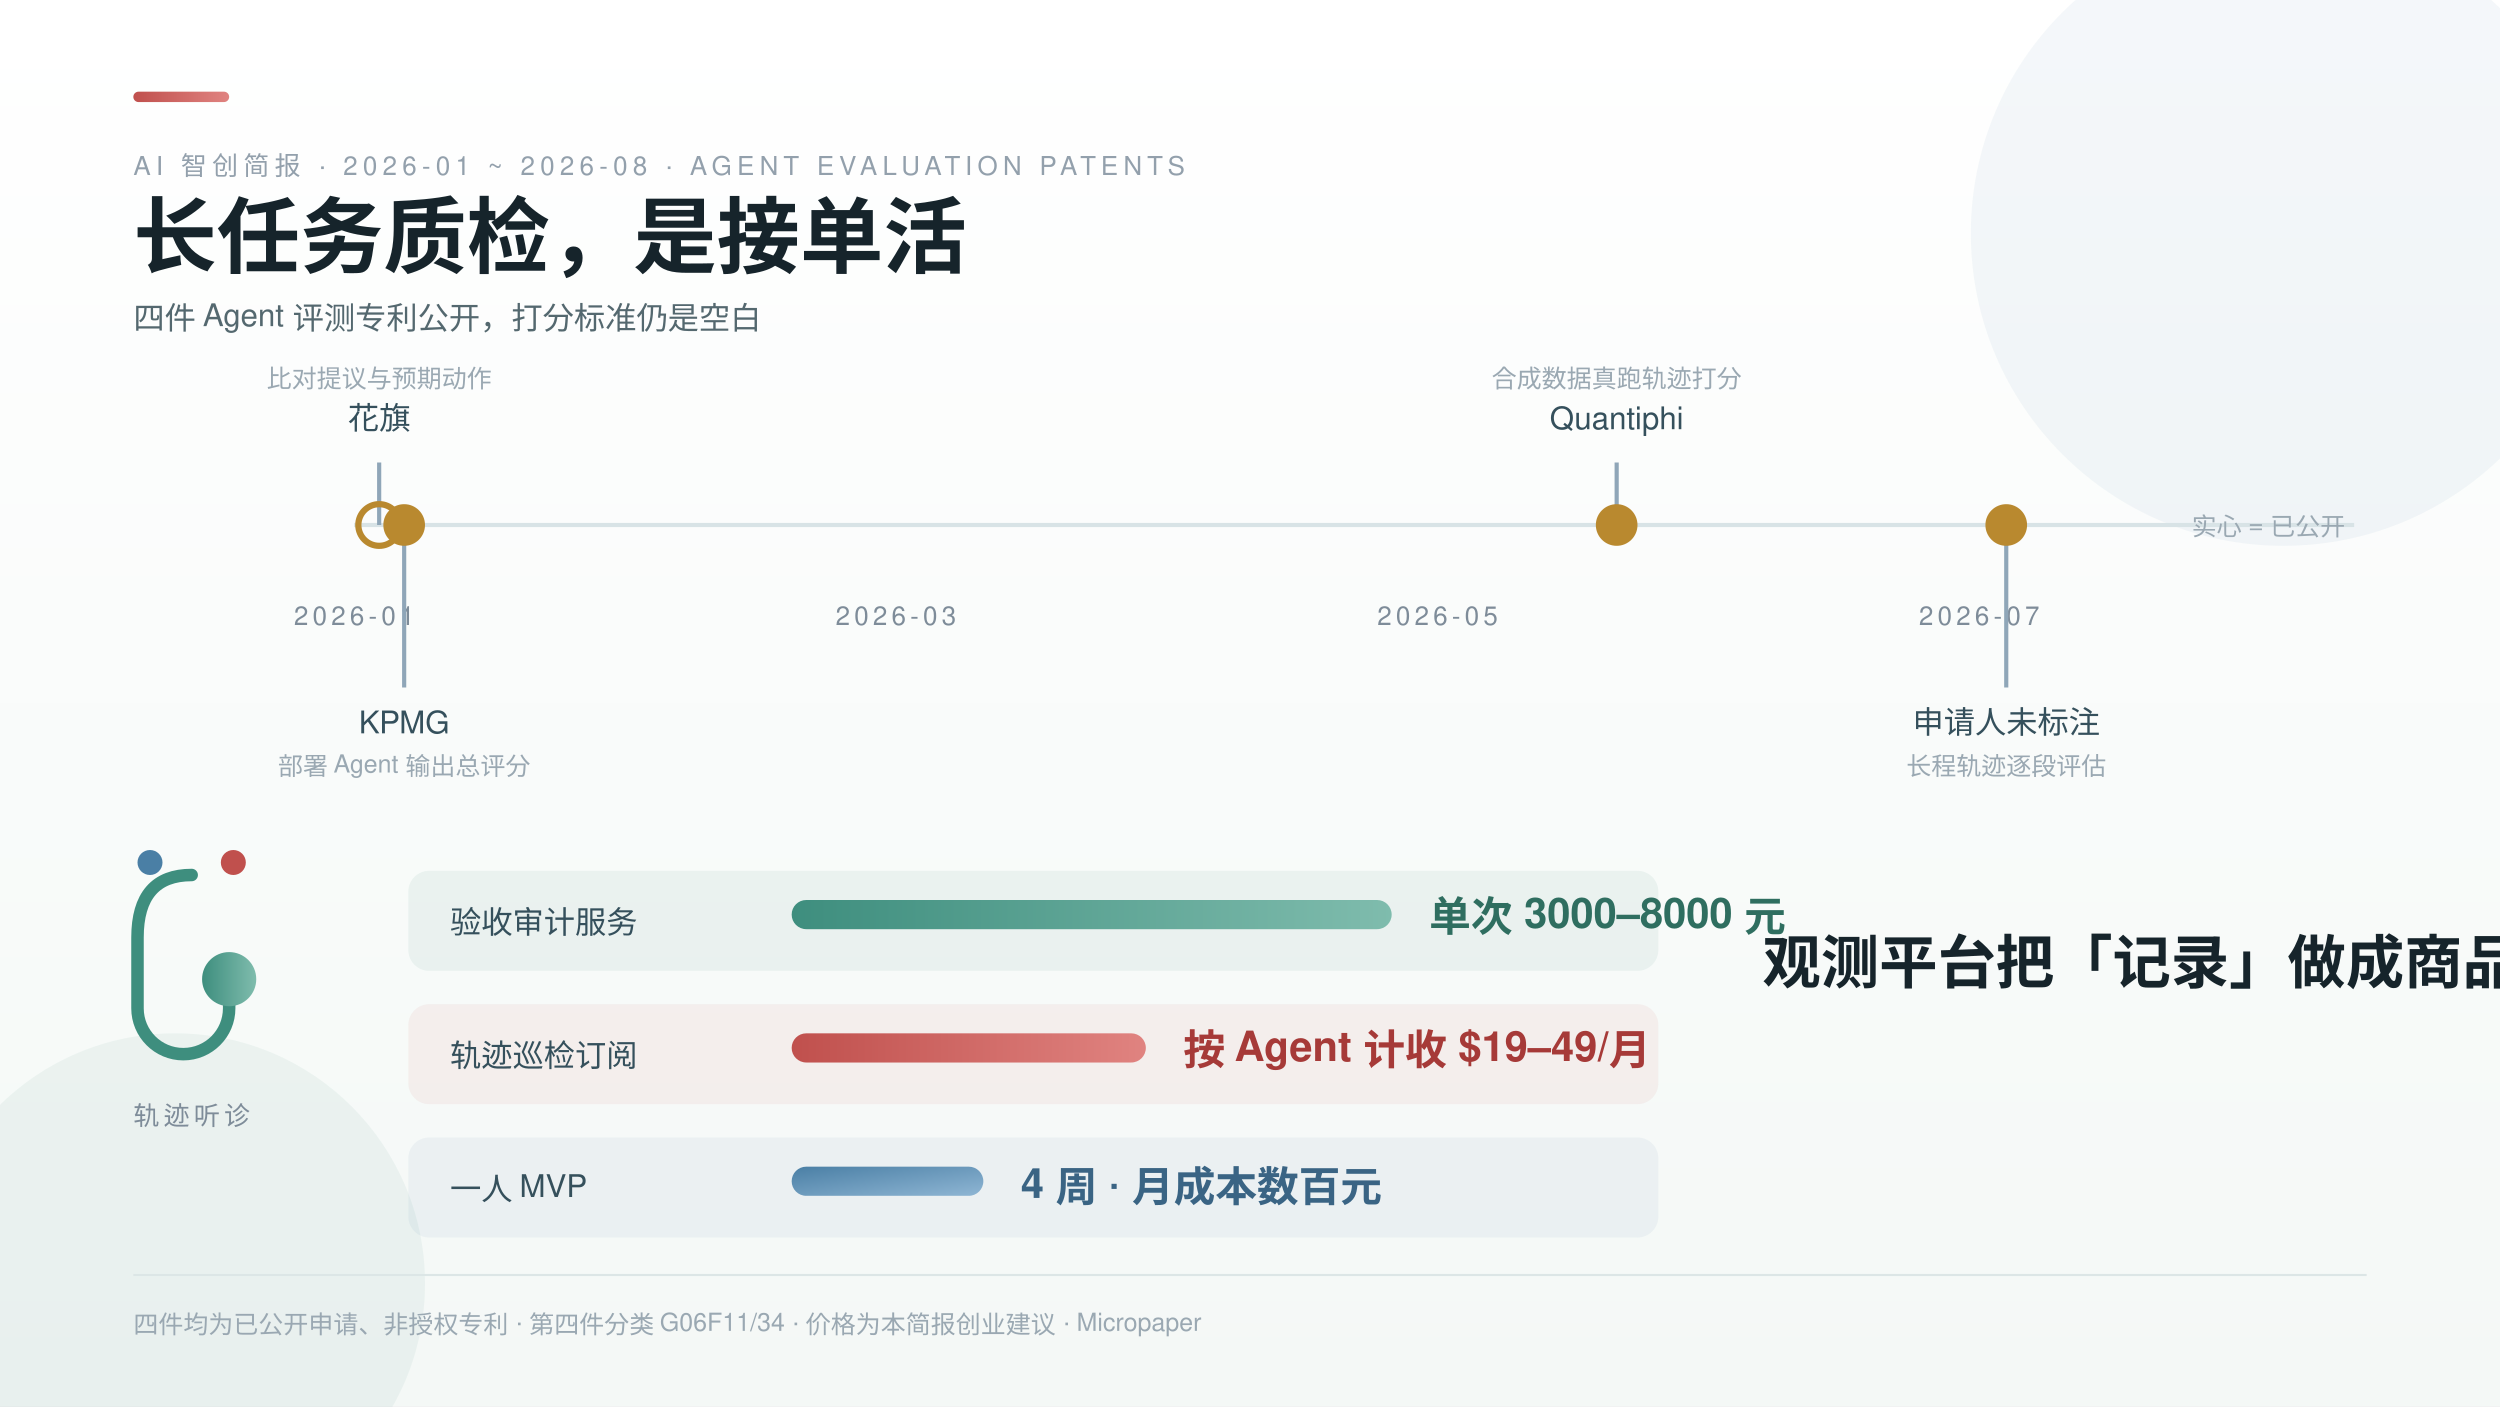
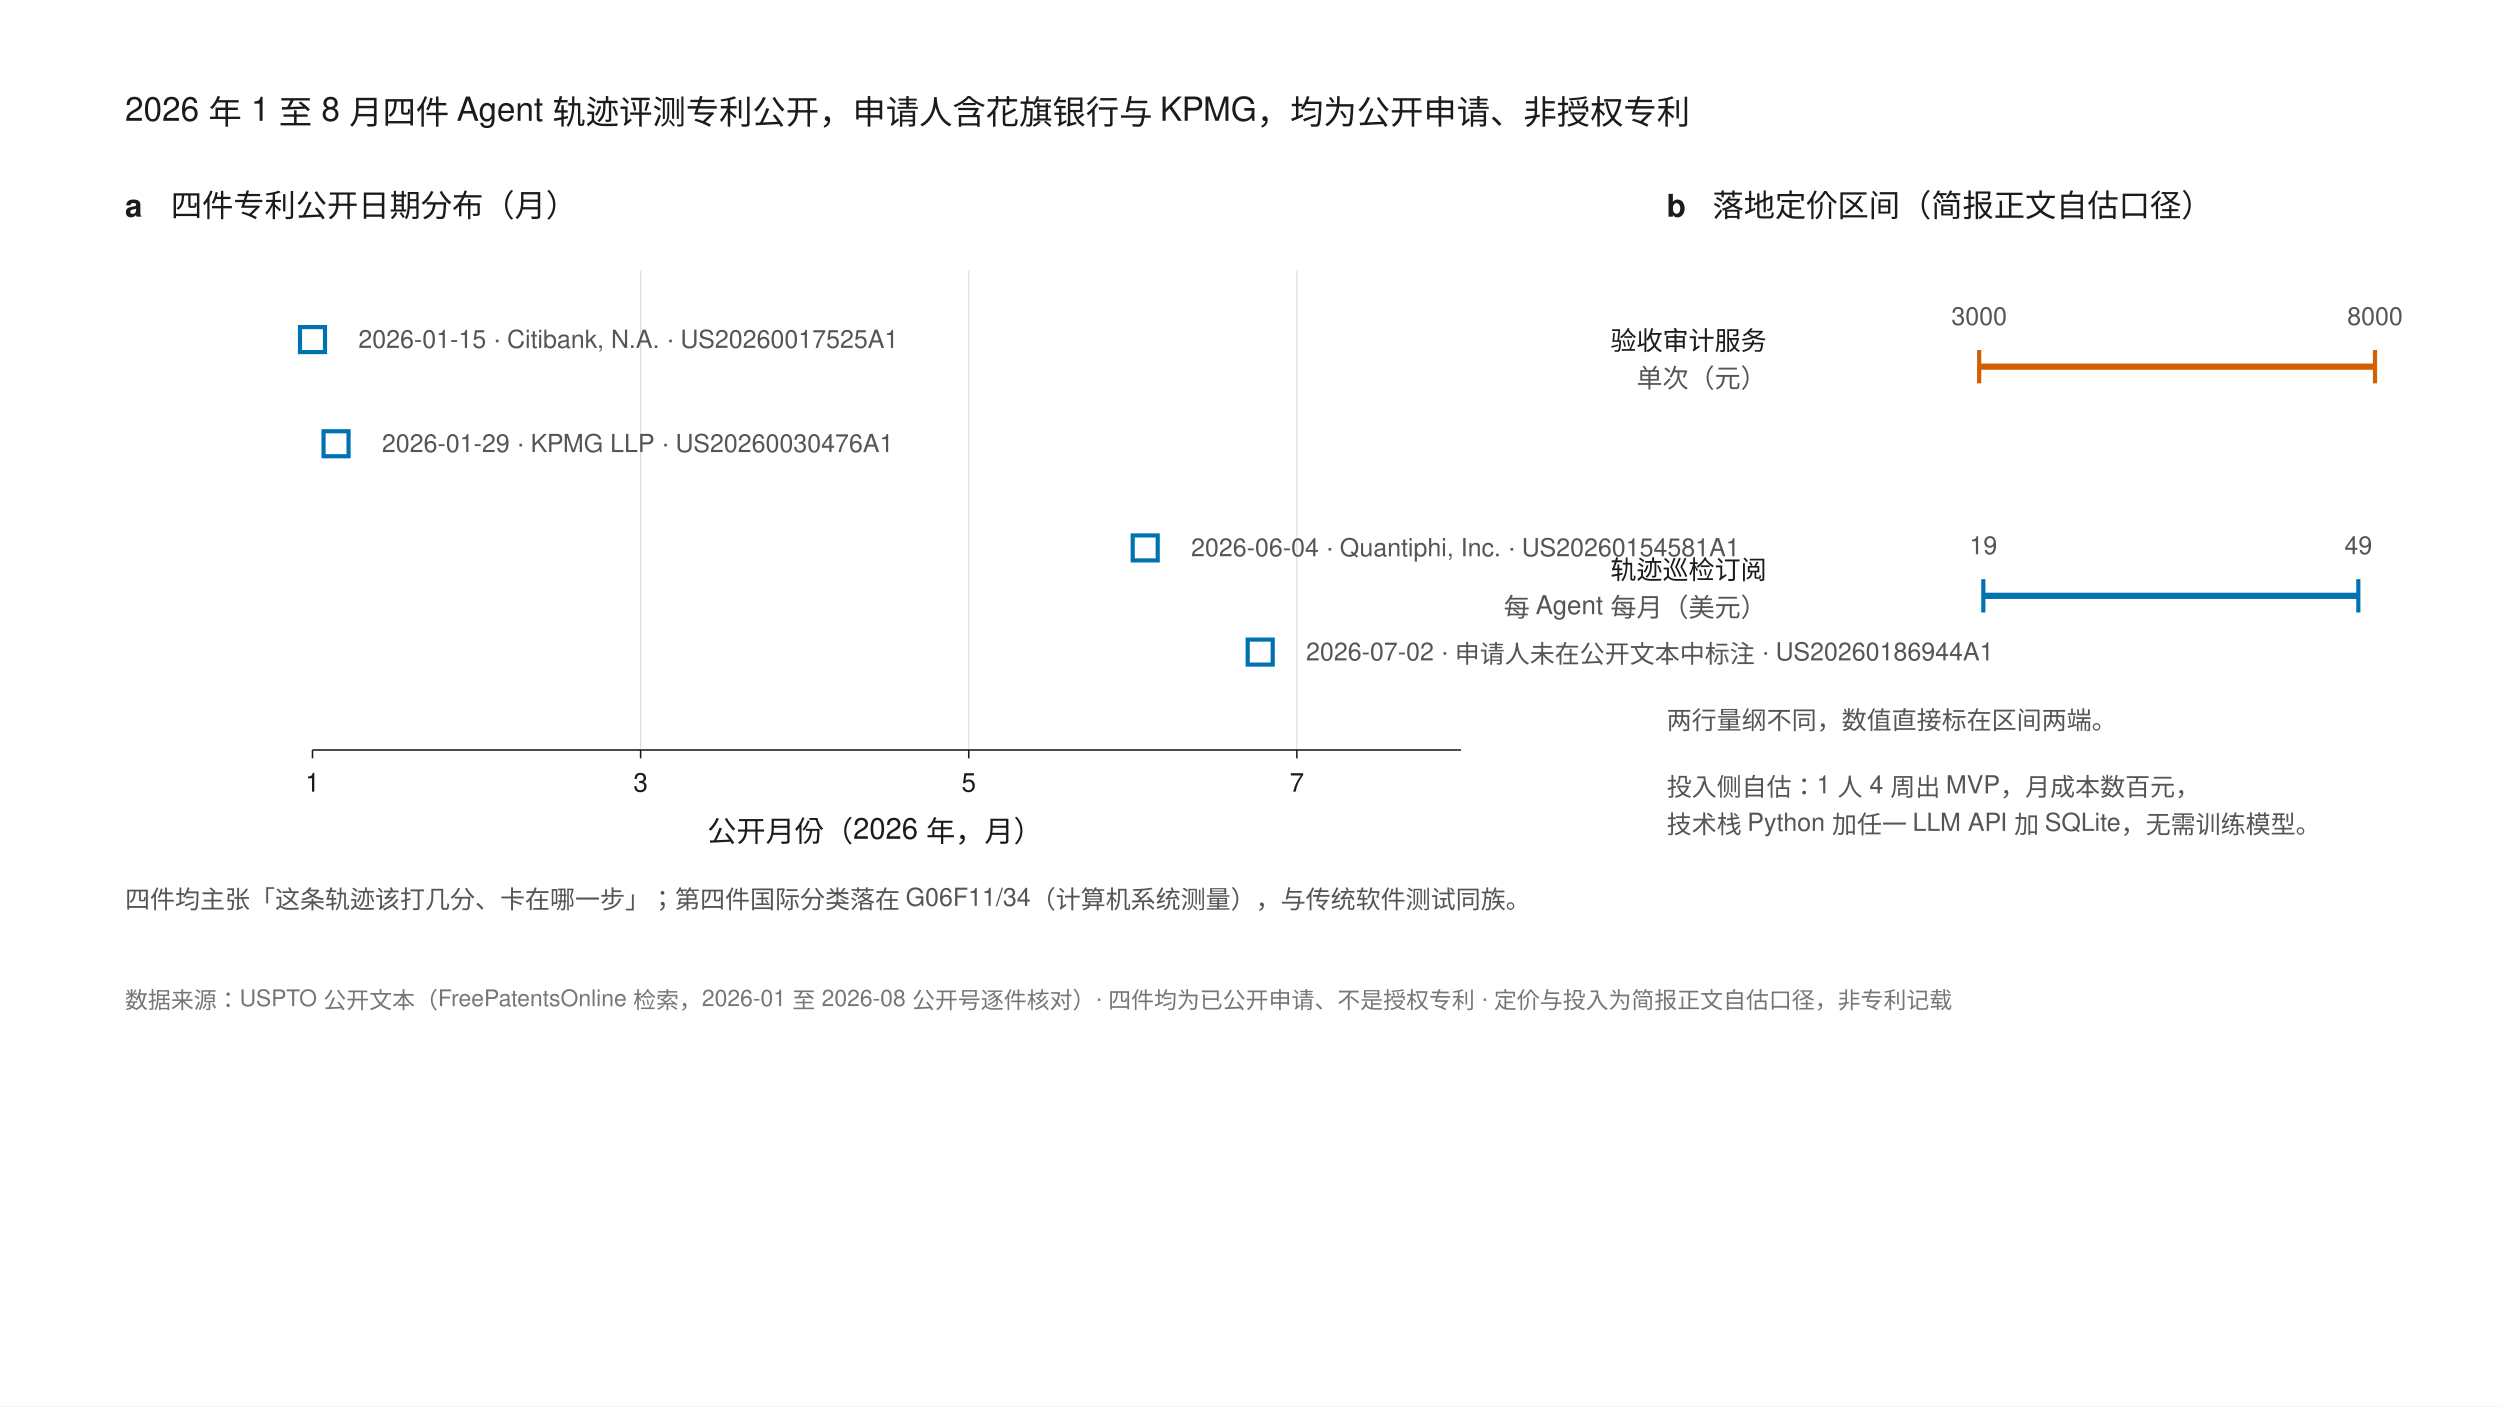
- <svg xmlns="http://www.w3.org/2000/svg" width="1200" height="675" viewBox="0 0 1200 675" font-family="'PingFang SC','Helvetica Neue',Helvetica,'Microsoft YaHei',sans-serif">
-   <defs>
-     <style>
-       .serif { font-family: 'Noto Serif SC','Songti SC','STSong',serif; }
-       .k { font-size: 12.5px; letter-spacing: 2.5px; fill: #93A0AC; }
-       .rl { font-size: 15px; fill: #35505C; }
-       .val { font-size: 20px; font-weight: 700; }
-       .b { font-size: 12px; fill: #9AA8B2; }
-       .hd { font-size: 12.5px; letter-spacing: 2px; fill: #7E8C99; }
-     </style>
-     <linearGradient id="bg" x1="0" y1="0" x2="0" y2="1">
-       <stop offset="0" stop-color="#FFFFFF" />
-       <stop offset="1" stop-color="#F4F8F6" />
-     </linearGradient>
-     <linearGradient id="gTeal" x1="0" y1="0" x2="1" y2="0">
-       <stop offset="0" stop-color="#3E8E7E" />
-       <stop offset="1" stop-color="#7FBCAD" />
-     </linearGradient>
-     <linearGradient id="gRed" x1="0" y1="0" x2="1" y2="0">
-       <stop offset="0" stop-color="#C0504D" />
-       <stop offset="1" stop-color="#E08380" />
-     </linearGradient>
-     <linearGradient id="gBlue" x1="0" y1="0" x2="1" y2="1">
-       <stop offset="0" stop-color="#4A7FA5" />
-       <stop offset="1" stop-color="#8FB6D4" />
-     </linearGradient>
-     <linearGradient id="gSteel" x1="0" y1="0" x2="1" y2="0">
-       <stop offset="0" stop-color="#8FA6B8" />
-       <stop offset="1" stop-color="#BCCBD8" />
-     </linearGradient>
-   </defs>
-   <rect width="1200" height="675" fill="url(#bg)" />
-   <circle cx="1096" cy="112" r="150" fill="#4A7FA5" opacity="0.06" />
-   <circle cx="84" cy="616" r="120" fill="#3E8E7E" opacity="0.07" />
-   <rect x="64" y="44" width="46" height="5" rx="2.5" fill="url(#gRed)" />
-   <text class="k" x="64" y="84">AI 智创简报 · 2026-01 ~ 2026-08 · AGENT EVALUATION PATENTS</text>
-   <text class="serif" x="64" y="128" font-size="40" font-weight="700" fill="#16242B">长任务质检，是接单活</text>
-   <text x="64" y="158" font-size="15" fill="#54686F">四件 Agent 评测专利公开，打分标准仍是空白</text>
-   <g>
-     <line x1="170" y1="252" x2="1130" y2="252" stroke="#D8E3E6" stroke-width="2" />
-     <text class="hd" x="170" y="300" text-anchor="middle">2026-01</text>
-     <text class="hd" x="430" y="300" text-anchor="middle">2026-03</text>
-     <text class="hd" x="690" y="300" text-anchor="middle">2026-05</text>
-     <text class="hd" x="950" y="300" text-anchor="middle">2026-07</text>
-     <line x1="182" y1="252" x2="182" y2="222" stroke="#8FA6B8" stroke-width="2" />
-     <circle cx="182" cy="252" r="10" fill="none" stroke="#B9892F" stroke-width="3" />
-     <text class="rl" x="182" y="206" text-anchor="middle">花旗</text>
-     <text class="b" x="182" y="186" text-anchor="middle">比对提议与预期动作</text>
-     <line x1="194" y1="252" x2="194" y2="330" stroke="#8FA6B8" stroke-width="2" />
-     <circle cx="194" cy="252" r="10" fill="#B9892F" />
-     <text class="rl" x="194" y="352" text-anchor="middle" fill="#A07828">KPMG</text>
-     <text class="b" x="194" y="372" text-anchor="middle">部署 Agent 输出总评分</text>
-     <line x1="776" y1="252" x2="776" y2="222" stroke="#8FA6B8" stroke-width="2" />
-     <circle cx="776" cy="252" r="10" fill="#B9892F" />
-     <text class="rl" x="776" y="206" text-anchor="middle">Quantiphi</text>
-     <text class="b" x="776" y="186" text-anchor="middle">合成数据真跑轨迹打分</text>
-     <line x1="963" y1="252" x2="963" y2="330" stroke="#8FA6B8" stroke-width="2" />
-     <circle cx="963" cy="252" r="10" fill="#B9892F" />
-     <text class="rl" x="963" y="352" text-anchor="middle">申请人未标注</text>
-     <text class="b" x="963" y="372" text-anchor="middle">长程轨迹逐段评估</text>
-     <text class="b" x="1052" y="257" fill="#A07828">实心 = 已公开</text>
+ <svg xmlns="http://www.w3.org/2000/svg" width="1200" height="675" viewBox="0 0 1200 675" font-family="'Helvetica Neue',Helvetica,Arial,'PingFang SC',sans-serif">
+   <rect width="1200" height="675" fill="#FFFFFF" />
+   <text x="60" y="58" font-size="16" fill="#1A1B1E">2026 年 1 至 8 月四件 Agent 轨迹评测专利公开，申请人含花旗银行与 KPMG，均为公开申请、非授权专利</text>
+   <text x="60" y="104" font-size="15" font-weight="bold" fill="#1A1B1E">a</text>
+   <text x="82" y="104" font-size="15" fill="#1A1B1E">四件专利公开日期分布（月）</text>
+   <g stroke="#D9D9D9" stroke-width="0.5">
+     <line x1="307.5" y1="130" x2="307.5" y2="360" />
+     <line x1="465" y1="130" x2="465" y2="360" />
+     <line x1="622.5" y1="130" x2="622.5" y2="360" />
  </g>
-   <g>
-     <path d="M 92 420 q -26 0 -26 30 v 34 a 22 22 0 0 0 44 0 v -8" fill="none" stroke="#3E8E7E" stroke-width="6" stroke-linecap="round" />
-     <circle cx="110" cy="470" r="13" fill="url(#gTeal)" />
-     <circle cx="72" cy="414" r="6" fill="#4A7FA5" />
-     <circle cx="112" cy="414" r="6" fill="#C0504D" />
-     <text class="hd" x="92" y="540" text-anchor="middle">轨迹听诊</text>
+   <g fill="#FFFFFF" stroke="#0072B2" stroke-width="2">
+     <rect x="144" y="157" width="12" height="12" />
+     <rect x="155.3" y="207" width="12" height="12" />
+     <rect x="543.7" y="257" width="12" height="12" />
+     <rect x="598.9" y="307" width="12" height="12" />
  </g>
-   <g>
-     <rect x="196" y="418" width="600" height="48" rx="10" fill="#3E8E7E" opacity="0.08" />
-     <text class="rl" x="216" y="448">验收审计服务</text>
-     <rect x="380" y="432" width="288" height="14" rx="7" fill="url(#gTeal)" />
-     <text class="val" x="686" y="447" fill="#2F6E60">单次 3000–8000 元</text>
-     <rect x="196" y="482" width="600" height="48" rx="10" fill="#C0504D" opacity="0.07" />
-     <text class="rl" x="216" y="512">轨迹巡检订阅</text>
-     <rect x="380" y="496" width="170" height="14" rx="7" fill="url(#gRed)" />
-     <text class="val" x="568" y="511" fill="#A63A38">按 Agent 计收 $19–49/月</text>
-     <rect x="196" y="546" width="600" height="48" rx="10" fill="#4A7FA5" opacity="0.07" />
-     <text class="rl" x="216" y="576">一人 MVP</text>
-     <rect x="380" y="560" width="92" height="14" rx="7" fill="url(#gBlue)" />
-     <text class="val" x="490" y="575" fill="#3A6484">4 周 · 月成本数百元</text>
+   <g font-size="12" fill="#555">
+     <text x="172" y="167">2026-01-15 · Citibank, N.A. · US20260017525A1</text>
+     <text x="183.3" y="217">2026-01-29 · KPMG LLP · US20260030476A1</text>
+     <text x="571.7" y="267">2026-06-04 · Quantiphi, Inc. · US20260154581A1</text>
+     <text x="626.9" y="317">2026-07-02 · 申请人未在公开文本中标注 · US20260186944A1</text>
  </g>
-   <text class="serif" x="846" y="472" font-size="28" font-weight="700" fill="#16242B">观测平台把「记录」做成商品，<tspan fill="#C0504D">打分标准</tspan>留白。</text>
-   <line x1="64" y1="612" x2="1136" y2="612" stroke="#DCE6E6" />
-   <text class="b" x="64" y="640">四件均为已公开申请、非授权专利 · 第四件分类 G06F11/34 · 价格为本简报创业建议 · Micropaper</text>
+   <line x1="150" y1="360" x2="701.3" y2="360" stroke="#1A1B1E" stroke-width="0.75" />
+   <g stroke="#1A1B1E" stroke-width="0.75">
+     <line x1="150" y1="360" x2="150" y2="364" />
+     <line x1="307.5" y1="360" x2="307.5" y2="364" />
+     <line x1="465" y1="360" x2="465" y2="364" />
+     <line x1="622.5" y1="360" x2="622.5" y2="364" />
+   </g>
+   <g font-size="12.5" fill="#1A1B1E" text-anchor="middle">
+     <text x="150" y="380">1</text>
+     <text x="307.5" y="380">3</text>
+     <text x="465" y="380">5</text>
+     <text x="622.5" y="380">7</text>
+   </g>
+   <text x="420" y="404" font-size="14" fill="#1A1B1E" text-anchor="middle">公开月份（2026 年，月）</text>
+   <text x="60" y="436" font-size="12" fill="#555">四件均主张「这条轨迹该打几分、卡在哪一步」；第四件国际分类落在 G06F11/34（计算机系统测量），与传统软件测试同族。</text>
+   <text x="800" y="104" font-size="15" font-weight="bold" fill="#1A1B1E">b</text>
+   <text x="822" y="104" font-size="15" fill="#1A1B1E">落地定价区间（简报正文自估口径）</text>
+   <text x="848" y="168" font-size="12.5" fill="#1A1B1E" text-anchor="end">验收审计服务</text>
+   <text x="848" y="186" font-size="12.5" fill="#555" text-anchor="end">单次（元）</text>
+   <line x1="950" y1="176" x2="1140" y2="176" stroke="#D55E00" stroke-width="3" />
+   <line x1="950" y1="168" x2="950" y2="184" stroke="#D55E00" stroke-width="2" />
+   <line x1="1140" y1="168" x2="1140" y2="184" stroke="#D55E00" stroke-width="2" />
+   <text x="950" y="156" font-size="12" fill="#555" text-anchor="middle">3000</text>
+   <text x="1140" y="156" font-size="12" fill="#555" text-anchor="middle">8000</text>
+   <text x="848" y="278" font-size="12.5" fill="#1A1B1E" text-anchor="end">轨迹巡检订阅</text>
+   <text x="848" y="296" font-size="12.5" fill="#555" text-anchor="end">每 Agent 每月（美元）</text>
+   <line x1="952" y1="286" x2="1132" y2="286" stroke="#0072B2" stroke-width="3" />
+   <line x1="952" y1="278" x2="952" y2="294" stroke="#0072B2" stroke-width="2" />
+   <line x1="1132" y1="278" x2="1132" y2="294" stroke="#0072B2" stroke-width="2" />
+   <text x="952" y="266" font-size="12" fill="#555" text-anchor="middle">19</text>
+   <text x="1132" y="266" font-size="12" fill="#555" text-anchor="middle">49</text>
+   <text x="800" y="350" font-size="12" fill="#555">两行量纲不同，数值直接标在区间两端。</text>
+   <text x="800" y="382" font-size="12" fill="#555">投入侧自估：1 人 4 周出 MVP，月成本数百元，</text>
+   <text x="800" y="400" font-size="12" fill="#555">技术栈 Python 加任一 LLM API 加 SQLite，无需训练模型。</text>
+   <text x="60" y="484" font-size="11" fill="#767676">数据来源：USPTO 公开文本（FreePatentsOnline 检索，2026-01 至 2026-08 公开号逐件核对）· 四件均为已公开申请、不是授权专利 · 定价与投入为简报正文自估口径，非专利记载</text>
</svg>
